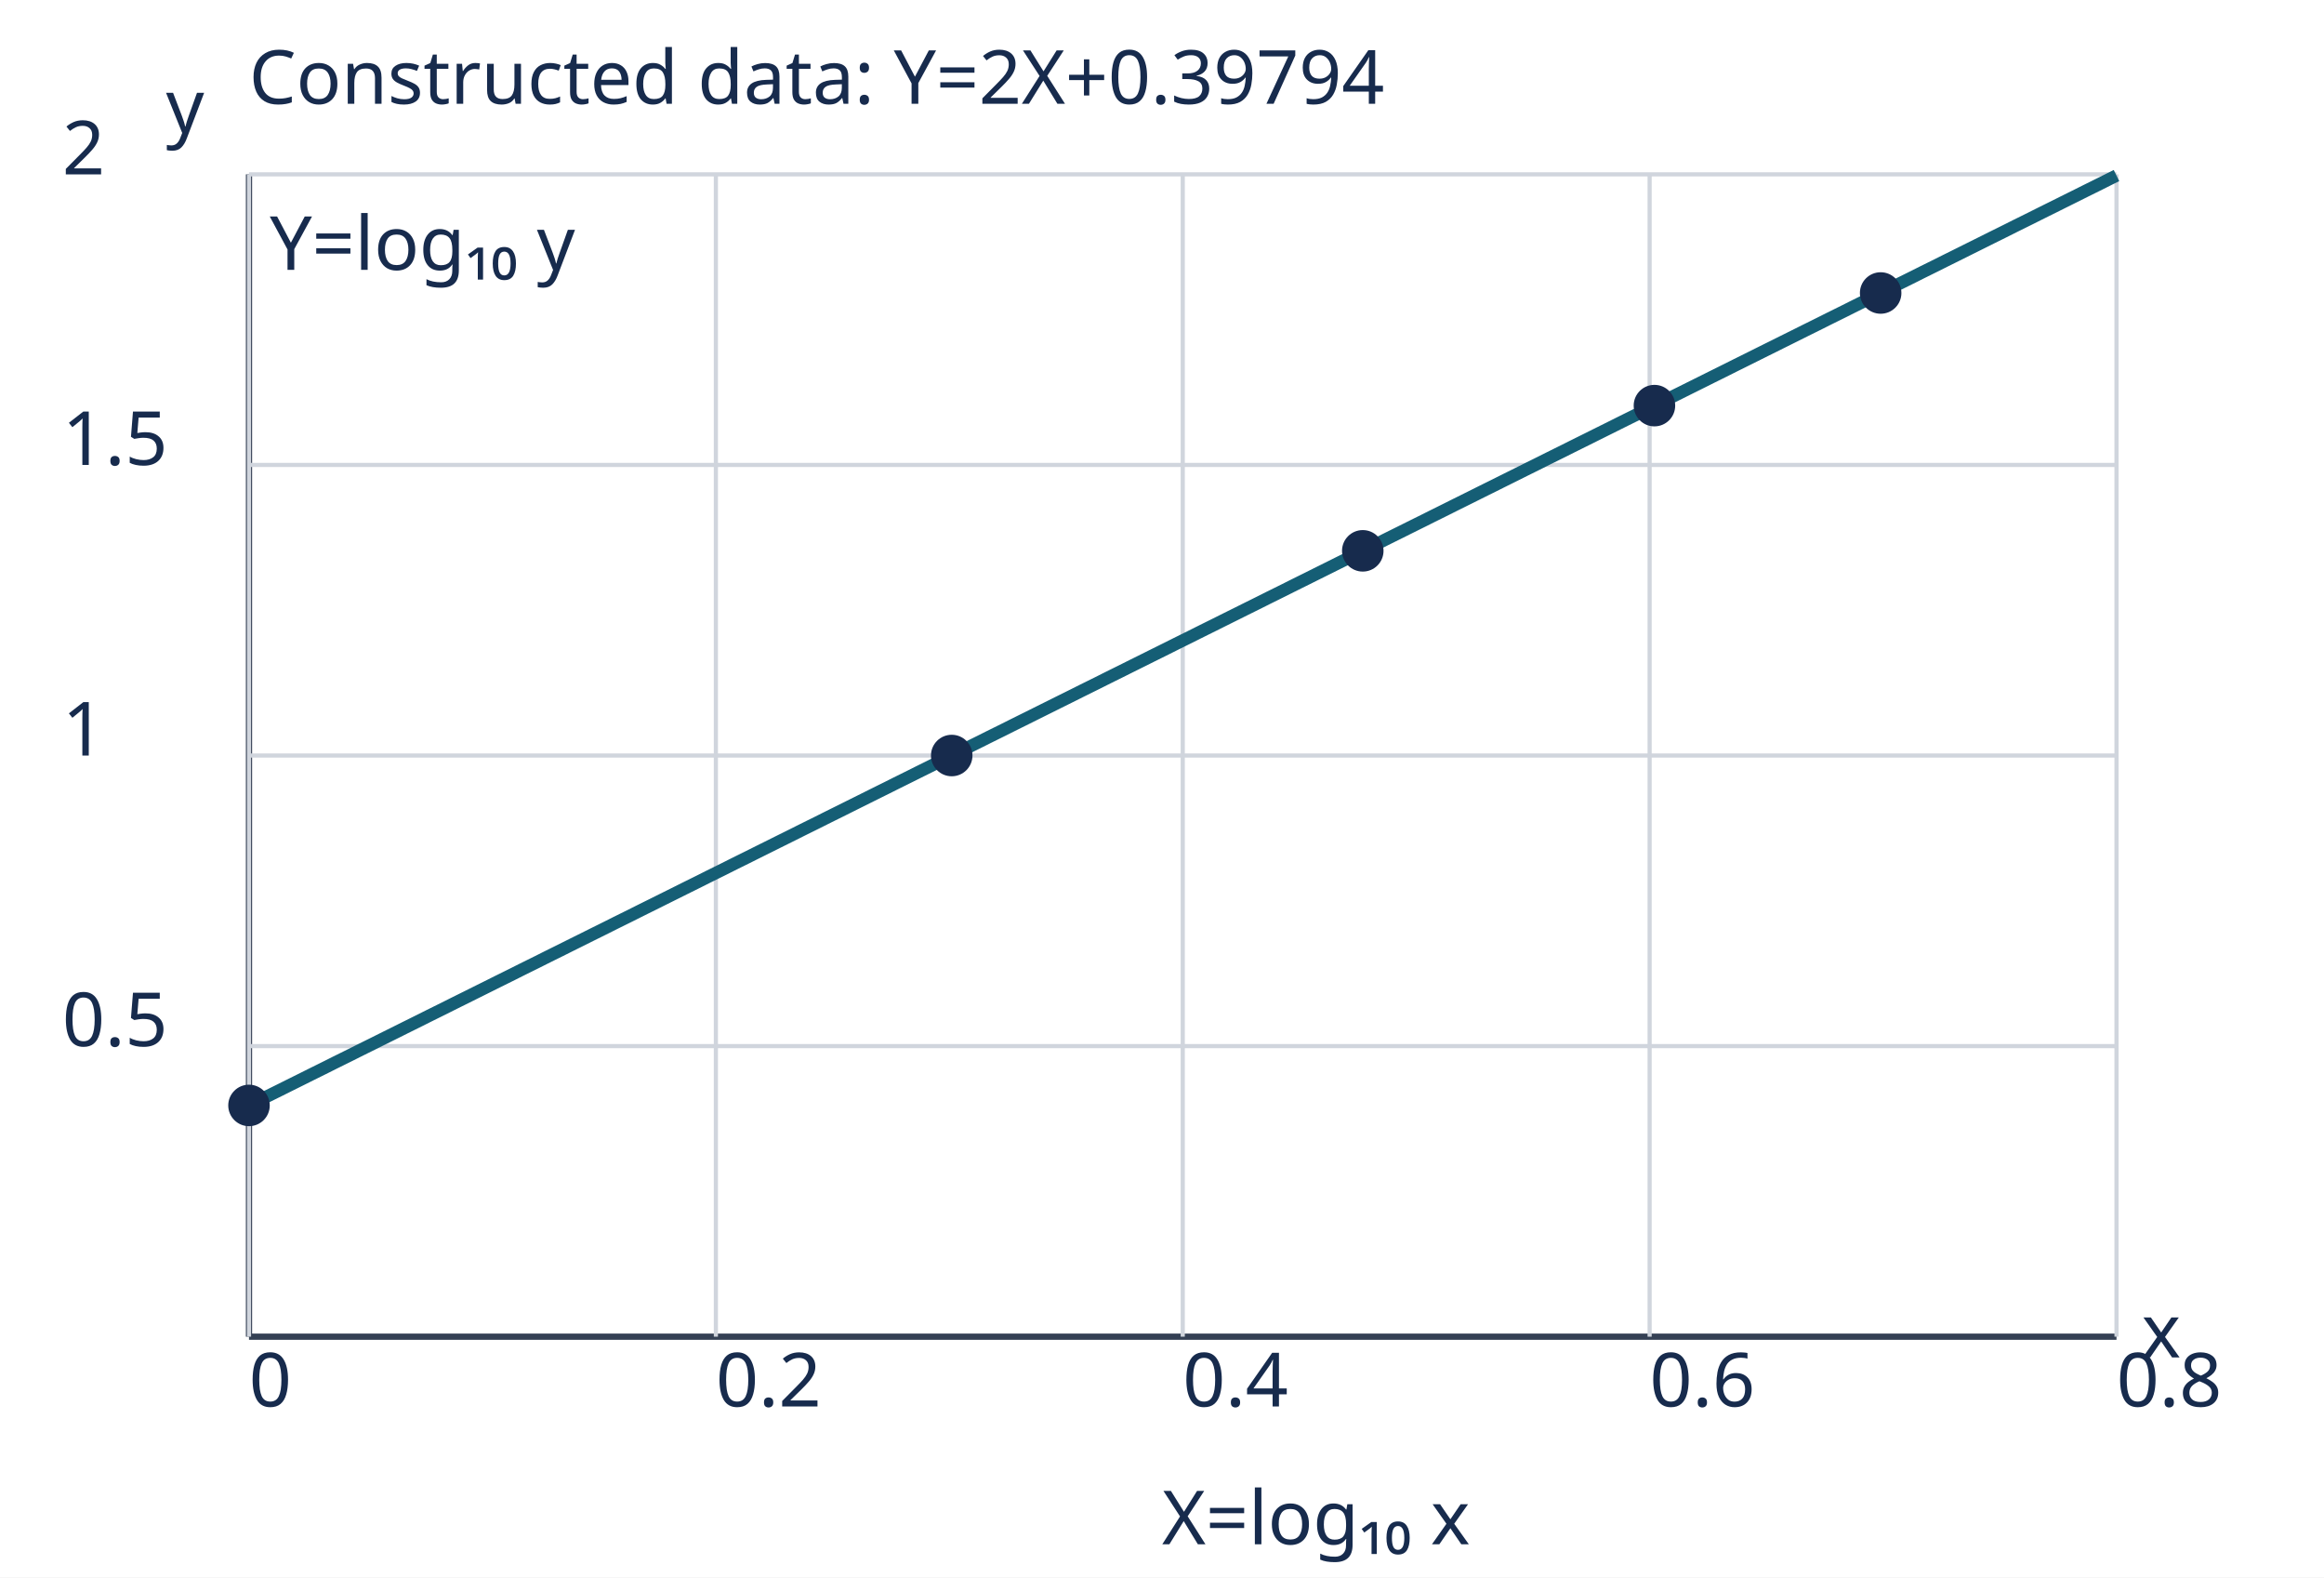
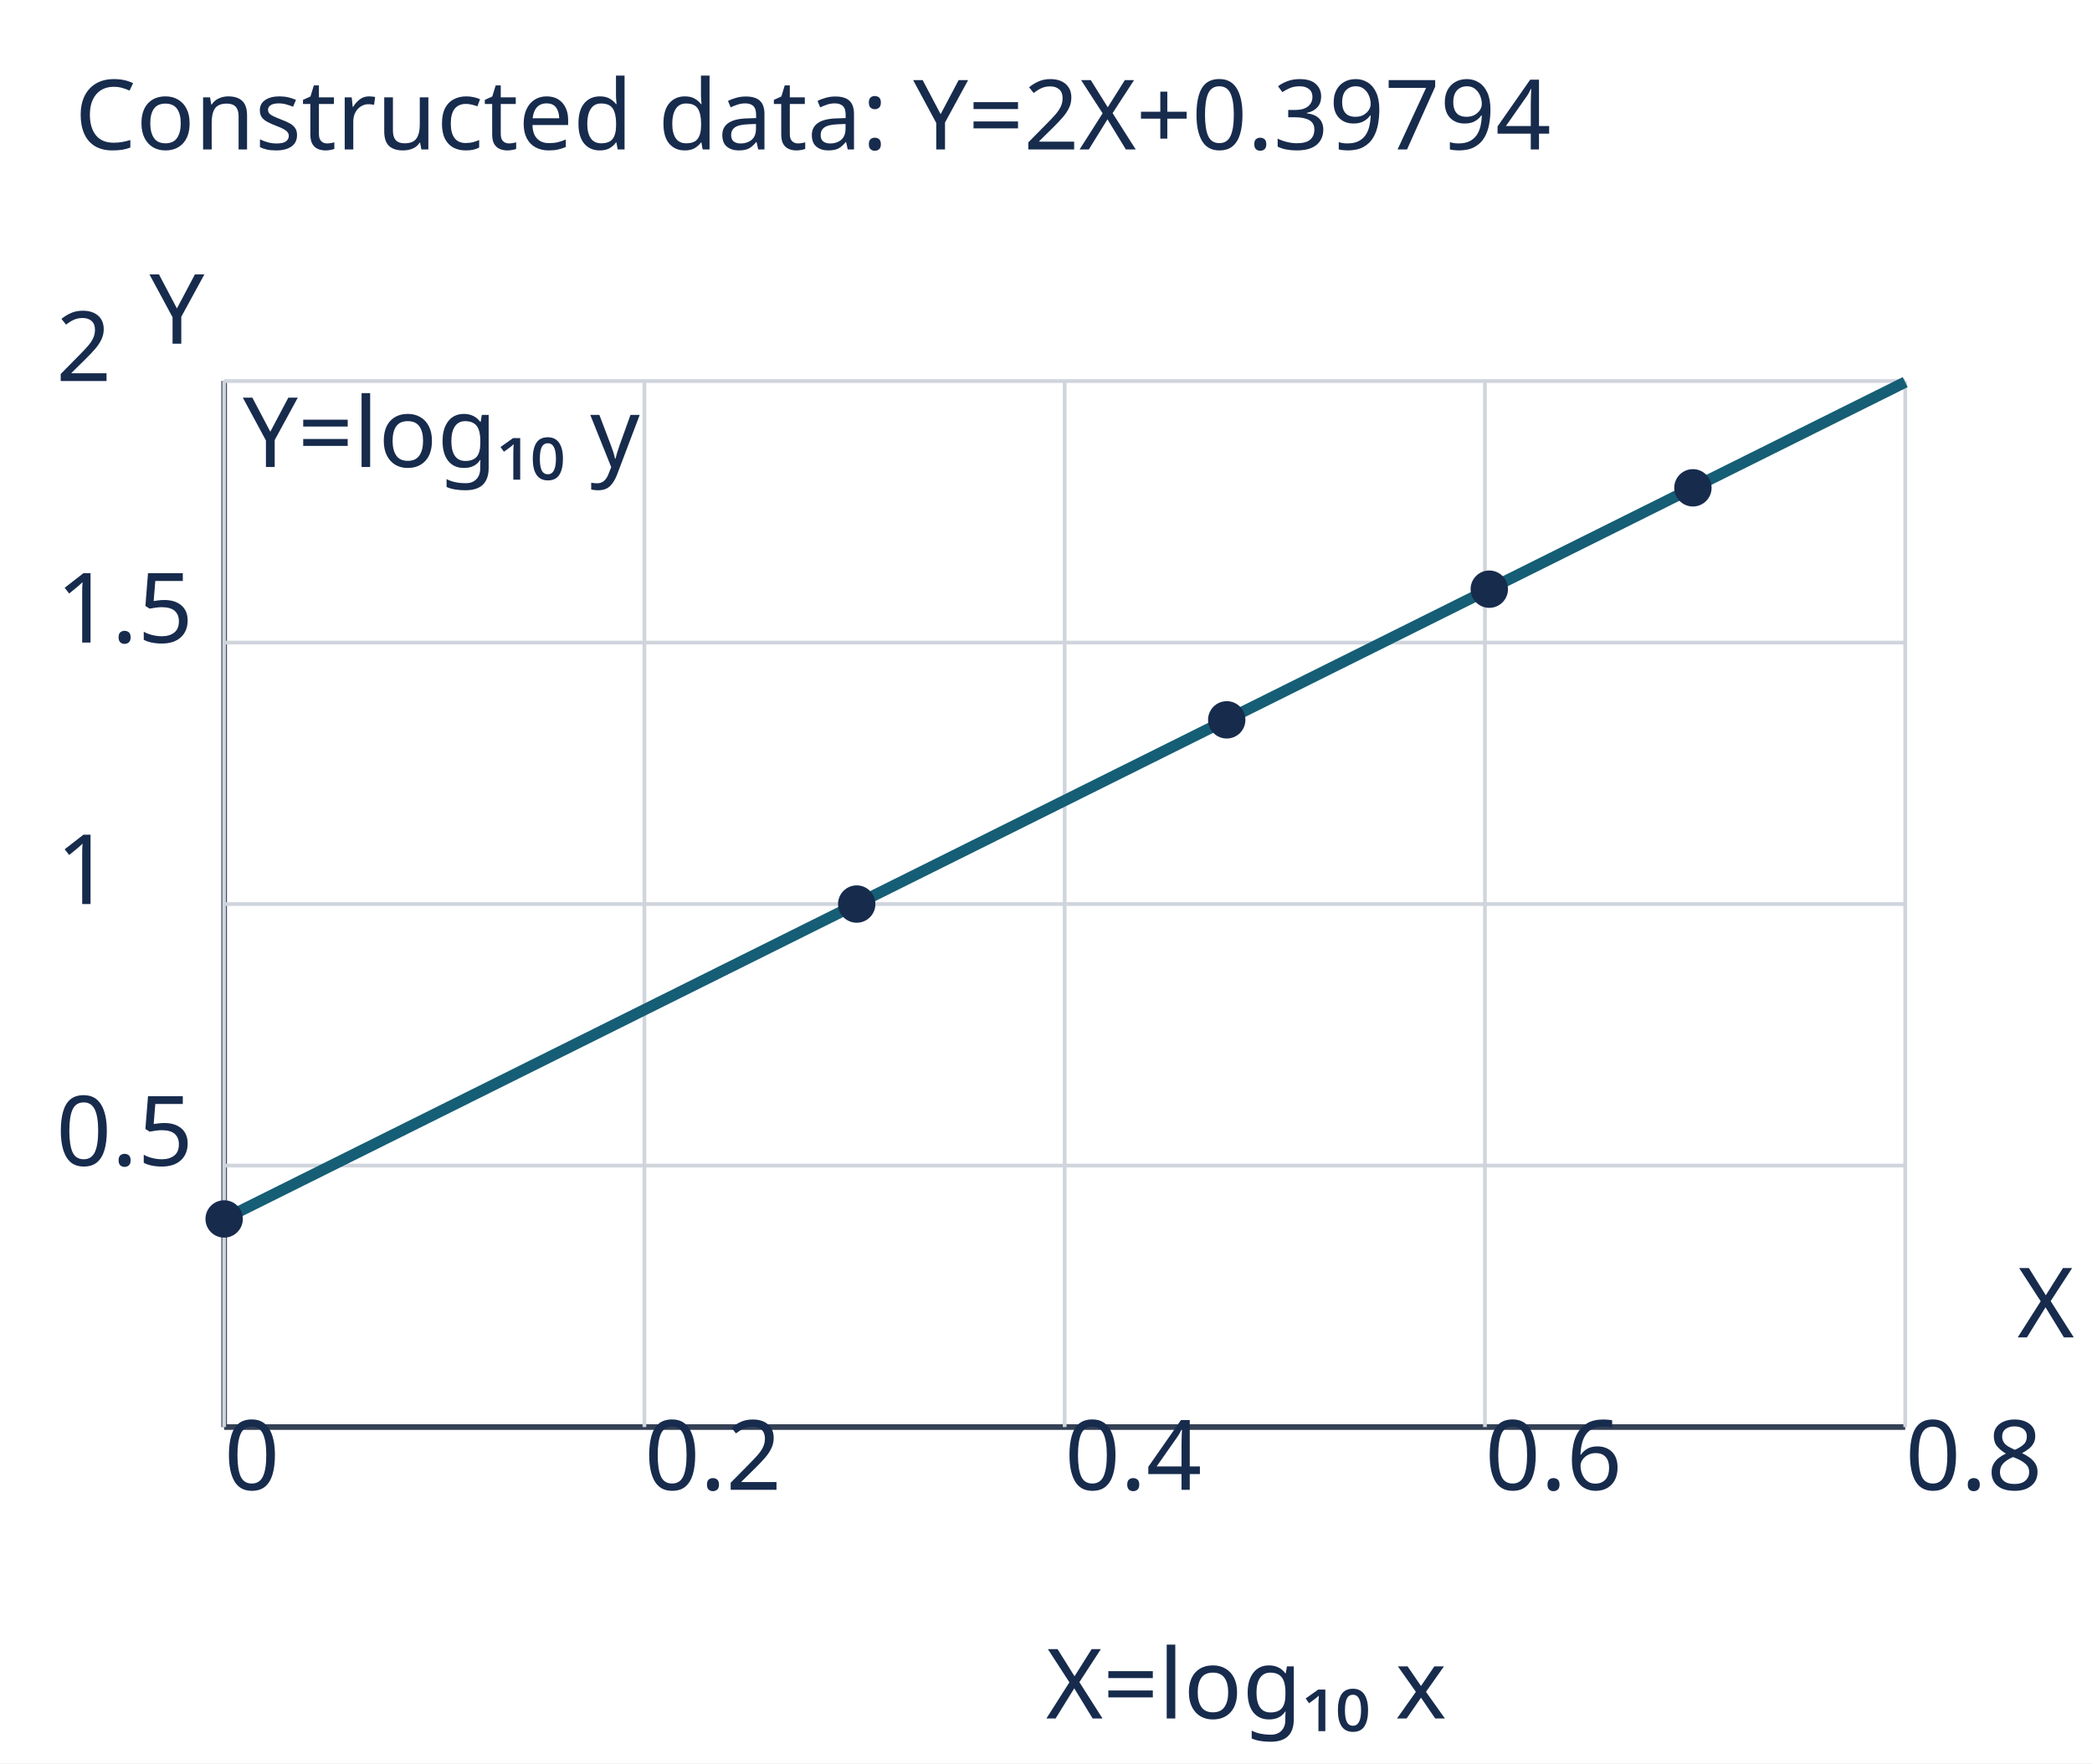
- <svg xmlns="http://www.w3.org/2000/svg" viewBox="0 0 560 380" role="img" aria-labelledby="title desc">
-   <style>text{font:18px sans-serif;fill:#172b4d}.axis{stroke:#344054;stroke-width:1.5}.curve{fill:none;stroke:#155e75;stroke-width:3}.guide{fill:none;stroke:#8a4711;stroke-width:2;stroke-dasharray:7 5}.other{fill:none;stroke:#7c3aed;stroke-width:2.5}.point{fill:#172b4d}.grid{stroke:#d0d5dd;stroke-width:1}</style>
-   <rect width="100%" height="100%" fill="white" />
+ <svg xmlns="http://www.w3.org/2000/svg" viewBox="0 -60 560 472" role="img" aria-labelledby="title desc">
+   <style>text{font:26px sans-serif;fill:#172b4d}.axis{stroke:#344054;stroke-width:1.5}.curve{fill:none;stroke:#155e75;stroke-width:3}.guide{fill:none;stroke:#8a4711;stroke-width:2;stroke-dasharray:7 5}.other{fill:none;stroke:#7c3aed;stroke-width:2.5}.point{fill:#172b4d}.grid{stroke:#d0d5dd;stroke-width:1}</style>
+   <rect x="0" y="-60" width="560" height="472" fill="white" />
  <path class="axis" d="M60.00,322.00 L510.00,322.00" />
  <path class="axis" d="M60.00,322.00 L60.00,42.00" />
-   <text x="516.00" y="327.00">x</text>
-   <text x="40.00" y="32.00">y</text>
+   <text x="540" y="298">X</text>
+   <text x="40.00" y="32.00">Y</text>
  <path class="grid" d="M60.00,322.00 L60.00,42.00" />
  <text x="60.00" y="338.80">0</text>
  <path class="grid" d="M172.50,322.00 L172.50,42.00" />
  <text x="172.50" y="338.80">0.2</text>
  <path class="grid" d="M285.00,322.00 L285.00,42.00" />
  <text x="285.00" y="338.80">0.4</text>
  <path class="grid" d="M397.50,322.00 L397.50,42.00" />
  <text x="397.50" y="338.80">0.6</text>
  <path class="grid" d="M510.00,322.00 L510.00,42.00" />
  <text x="510.00" y="338.80">0.8</text>
  <path class="grid" d="M60.00,252.00 L510.00,252.00" />
  <text x="15.00" y="252.00">0.5</text>
  <path class="grid" d="M60.00,182.00 L510.00,182.00" />
  <text x="15.00" y="182.00">1</text>
  <path class="grid" d="M60.00,112.00 L510.00,112.00" />
  <text x="15.00" y="112.00">1.5</text>
  <path class="grid" d="M60.00,42.00 L510.00,42.00" />
  <text x="15.00" y="42.00">2</text>
  <polyline class="curve" points="60.00,266.29 61.88,265.36 63.75,264.42 65.62,263.49 67.50,262.56 69.38,261.62 71.25,260.69 73.12,259.76 75.00,258.82 76.88,257.89 78.75,256.96 80.62,256.02 82.50,255.09 84.38,254.16 86.25,253.22 88.12,252.29 90.00,251.36 91.88,250.42 93.75,249.49 95.62,248.56 97.50,247.62 99.38,246.69 101.25,245.76 103.12,244.82 105.00,243.89 106.88,242.96 108.75,242.02 110.62,241.09 112.50,240.16 114.38,239.22 116.25,238.29 118.12,237.36 120.00,236.42 121.88,235.49 123.75,234.56 125.62,233.62 127.50,232.69 129.38,231.76 131.25,230.82 133.12,229.89 135.00,228.96 136.88,228.02 138.75,227.09 140.62,226.16 142.50,225.22 144.38,224.29 146.25,223.36 148.12,222.42 150.00,221.49 151.88,220.56 153.75,219.62 155.62,218.69 157.50,217.76 159.38,216.82 161.25,215.89 163.12,214.96 165.00,214.02 166.88,213.09 168.75,212.16 170.62,211.22 172.50,210.29 174.38,209.36 176.25,208.42 178.12,207.49 180.00,206.56 181.88,205.62 183.75,204.69 185.62,203.76 187.50,202.82 189.38,201.89 191.25,200.96 193.12,200.02 195.00,199.09 196.88,198.16 198.75,197.22 200.62,196.29 202.50,195.36 204.38,194.42 206.25,193.49 208.12,192.56 210.00,191.62 211.87,190.69 213.75,189.76 215.62,188.82 217.50,187.89 219.37,186.96 221.25,186.02 223.13,185.09 225.00,184.16 226.88,183.22 228.75,182.29 230.62,181.36 232.50,180.42 234.37,179.49 236.25,178.56 238.12,177.62 240.00,176.69 241.88,175.76 243.75,174.82 245.62,173.89 247.50,172.96 249.38,172.02 251.25,171.09 253.12,170.16 255.00,169.22 256.88,168.29 258.75,167.36 260.62,166.42 262.50,165.49 264.38,164.56 266.25,163.62 268.12,162.69 270.00,161.76 271.88,160.82 273.75,159.89 275.62,158.96 277.50,158.02 279.38,157.09 281.25,156.16 283.12,155.22 285.00,154.29 286.88,153.36 288.75,152.42 290.62,151.49 292.50,150.56 294.38,149.62 296.25,148.69 298.12,147.76 300.00,146.82 301.88,145.89 303.75,144.96 305.62,144.02 307.50,143.09 309.38,142.16 311.25,141.22 313.12,140.29 315.00,139.36 316.88,138.42 318.75,137.49 320.62,136.56 322.50,135.62 324.38,134.69 326.25,133.76 328.12,132.82 330.00,131.89 331.88,130.96 333.75,130.02 335.62,129.09 337.50,128.16 339.38,127.22 341.25,126.29 343.13,125.36 345.00,124.42 346.88,123.49 348.75,122.56 350.62,121.62 352.50,120.69 354.37,119.76 356.25,118.82 358.12,117.89 360.00,116.96 361.88,116.02 363.75,115.09 365.62,114.16 367.50,113.22 369.38,112.29 371.25,111.36 373.12,110.42 375.00,109.49 376.88,108.56 378.75,107.62 380.62,106.69 382.50,105.76 384.38,104.82 386.25,103.89 388.12,102.96 390.00,102.02 391.87,101.09 393.75,100.16 395.63,99.22 397.50,98.29 399.38,97.36 401.25,96.42 403.12,95.49 405.00,94.56 406.88,93.62 408.75,92.69 410.62,91.76 412.50,90.82 414.38,89.89 416.25,88.96 418.12,88.02 420.00,87.09 421.87,86.16 423.75,85.22 425.62,84.29 427.50,83.36 429.38,82.42 431.25,81.49 433.12,80.56 435.00,79.62 436.88,78.69 438.75,77.76 440.62,76.82 442.50,75.89 444.38,74.96 446.25,74.02 448.12,73.09 450.00,72.16 451.88,71.22 453.75,70.29 455.62,69.36 457.50,68.42 459.38,67.49 461.25,66.56 463.12,65.62 465.00,64.69 466.88,63.76 468.75,62.82 470.63,61.89 472.50,60.96 474.38,60.02 476.25,59.09 478.12,58.16 480.00,57.22 481.88,56.29 483.75,55.36 485.62,54.42 487.50,53.49 489.38,52.56 491.25,51.62 493.12,50.69 495.00,49.76 496.88,48.82 498.75,47.89 500.62,46.96 502.50,46.02 504.38,45.09 506.25,44.16 508.12,43.22 510.00,42.29" />
  <circle class="point" cx="60.00" cy="266.29" r="5" />
  <circle class="point" cx="229.33" cy="182.00" r="5" />
  <circle class="point" cx="328.38" cy="132.69" r="5" />
  <circle class="point" cx="398.66" cy="97.71" r="5" />
  <circle class="point" cx="453.17" cy="70.58" r="5" />
-   <text x="60.00" y="25.00">Constructed data: Y=2X+0.39794</text>
-   <text x="280.00" y="372.00">X=log₁₀ x</text>
+   <text x="20" y="-20">Constructed data: Y=2X+0.39794</text>
+   <text x="280" y="400">X=log₁₀ x</text>
  <text x="65.00" y="65.00">Y=log₁₀ y</text>
</svg>
